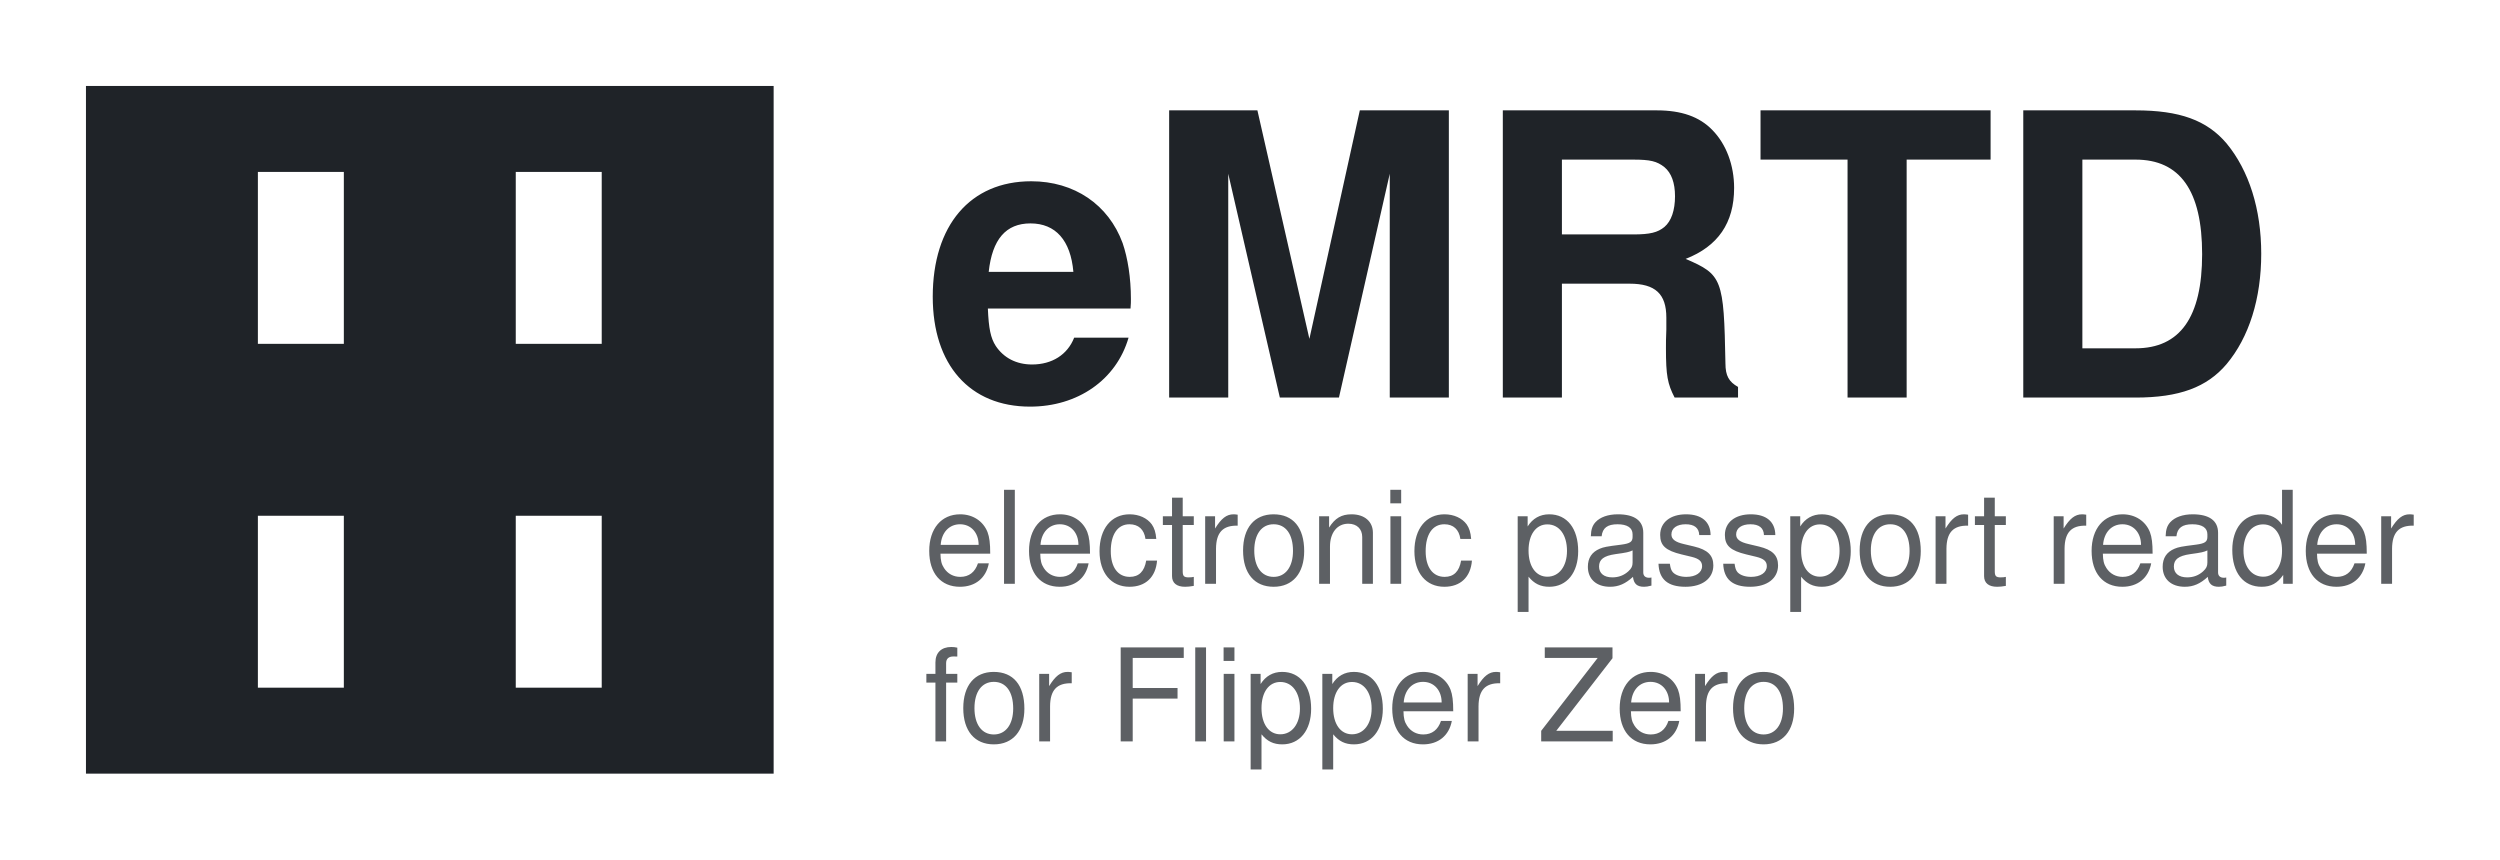
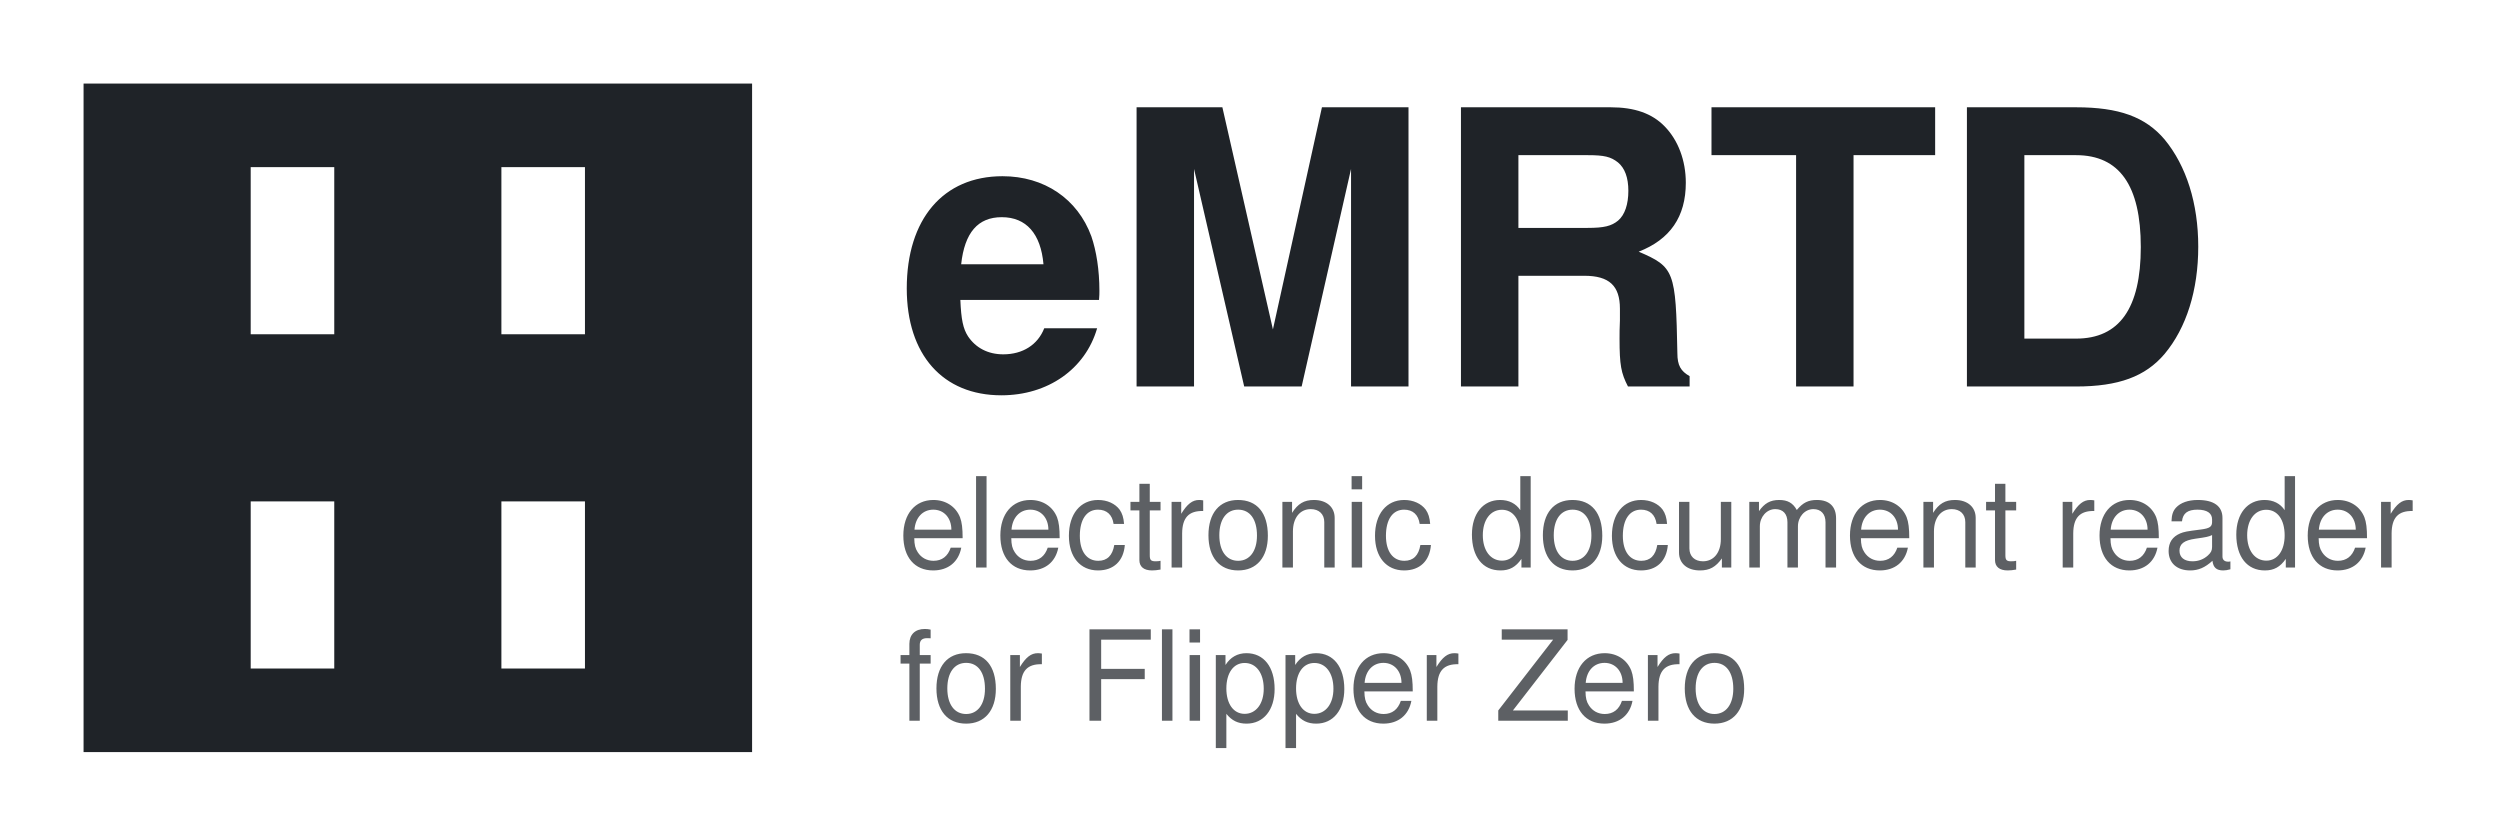
- <svg xmlns="http://www.w3.org/2000/svg" width="698" height="240" viewBox="0 0 698 240" role="img" aria-label="eMRTD, electronic passport reader for Flipper Zero">
+ <svg xmlns="http://www.w3.org/2000/svg" width="718" height="240" viewBox="0 0 718 240" role="img" aria-label="eMRTD, electronic document reader for Flipper Zero">
  <style>
    svg:root { color: #1f2328 }
    @media (prefers-color-scheme: dark) {
      svg:root { color: #e6edf3 }
    }
  </style>
  <path fill="currentColor" fill-rule="evenodd" d="M24 24H216V216H24ZM72 48H96V96H72ZM144 48H168V96H144ZM72 144H96V192H72ZM144 144H168V192H144Z" />
  <text x="258" y="111" fill="currentColor" font-family="Helvetica Neue, Helvetica, Arial, sans-serif" font-size="110" font-weight="600" textLength="407" lengthAdjust="spacing">eMRTD</text>
-   <text x="258" y="163" fill="currentColor" font-family="Helvetica Neue, Helvetica, Arial, sans-serif" font-size="36" opacity="0.72" textLength="416" lengthAdjust="spacing">electronic passport reader</text>
+   <text x="258" y="163" fill="currentColor" font-family="Helvetica Neue, Helvetica, Arial, sans-serif" font-size="36" opacity="0.72" textLength="436" lengthAdjust="spacing">electronic document reader</text>
  <text x="258" y="207" fill="currentColor" font-family="Helvetica Neue, Helvetica, Arial, sans-serif" font-size="36" opacity="0.72" textLength="246" lengthAdjust="spacing">for Flipper Zero</text>
</svg>
